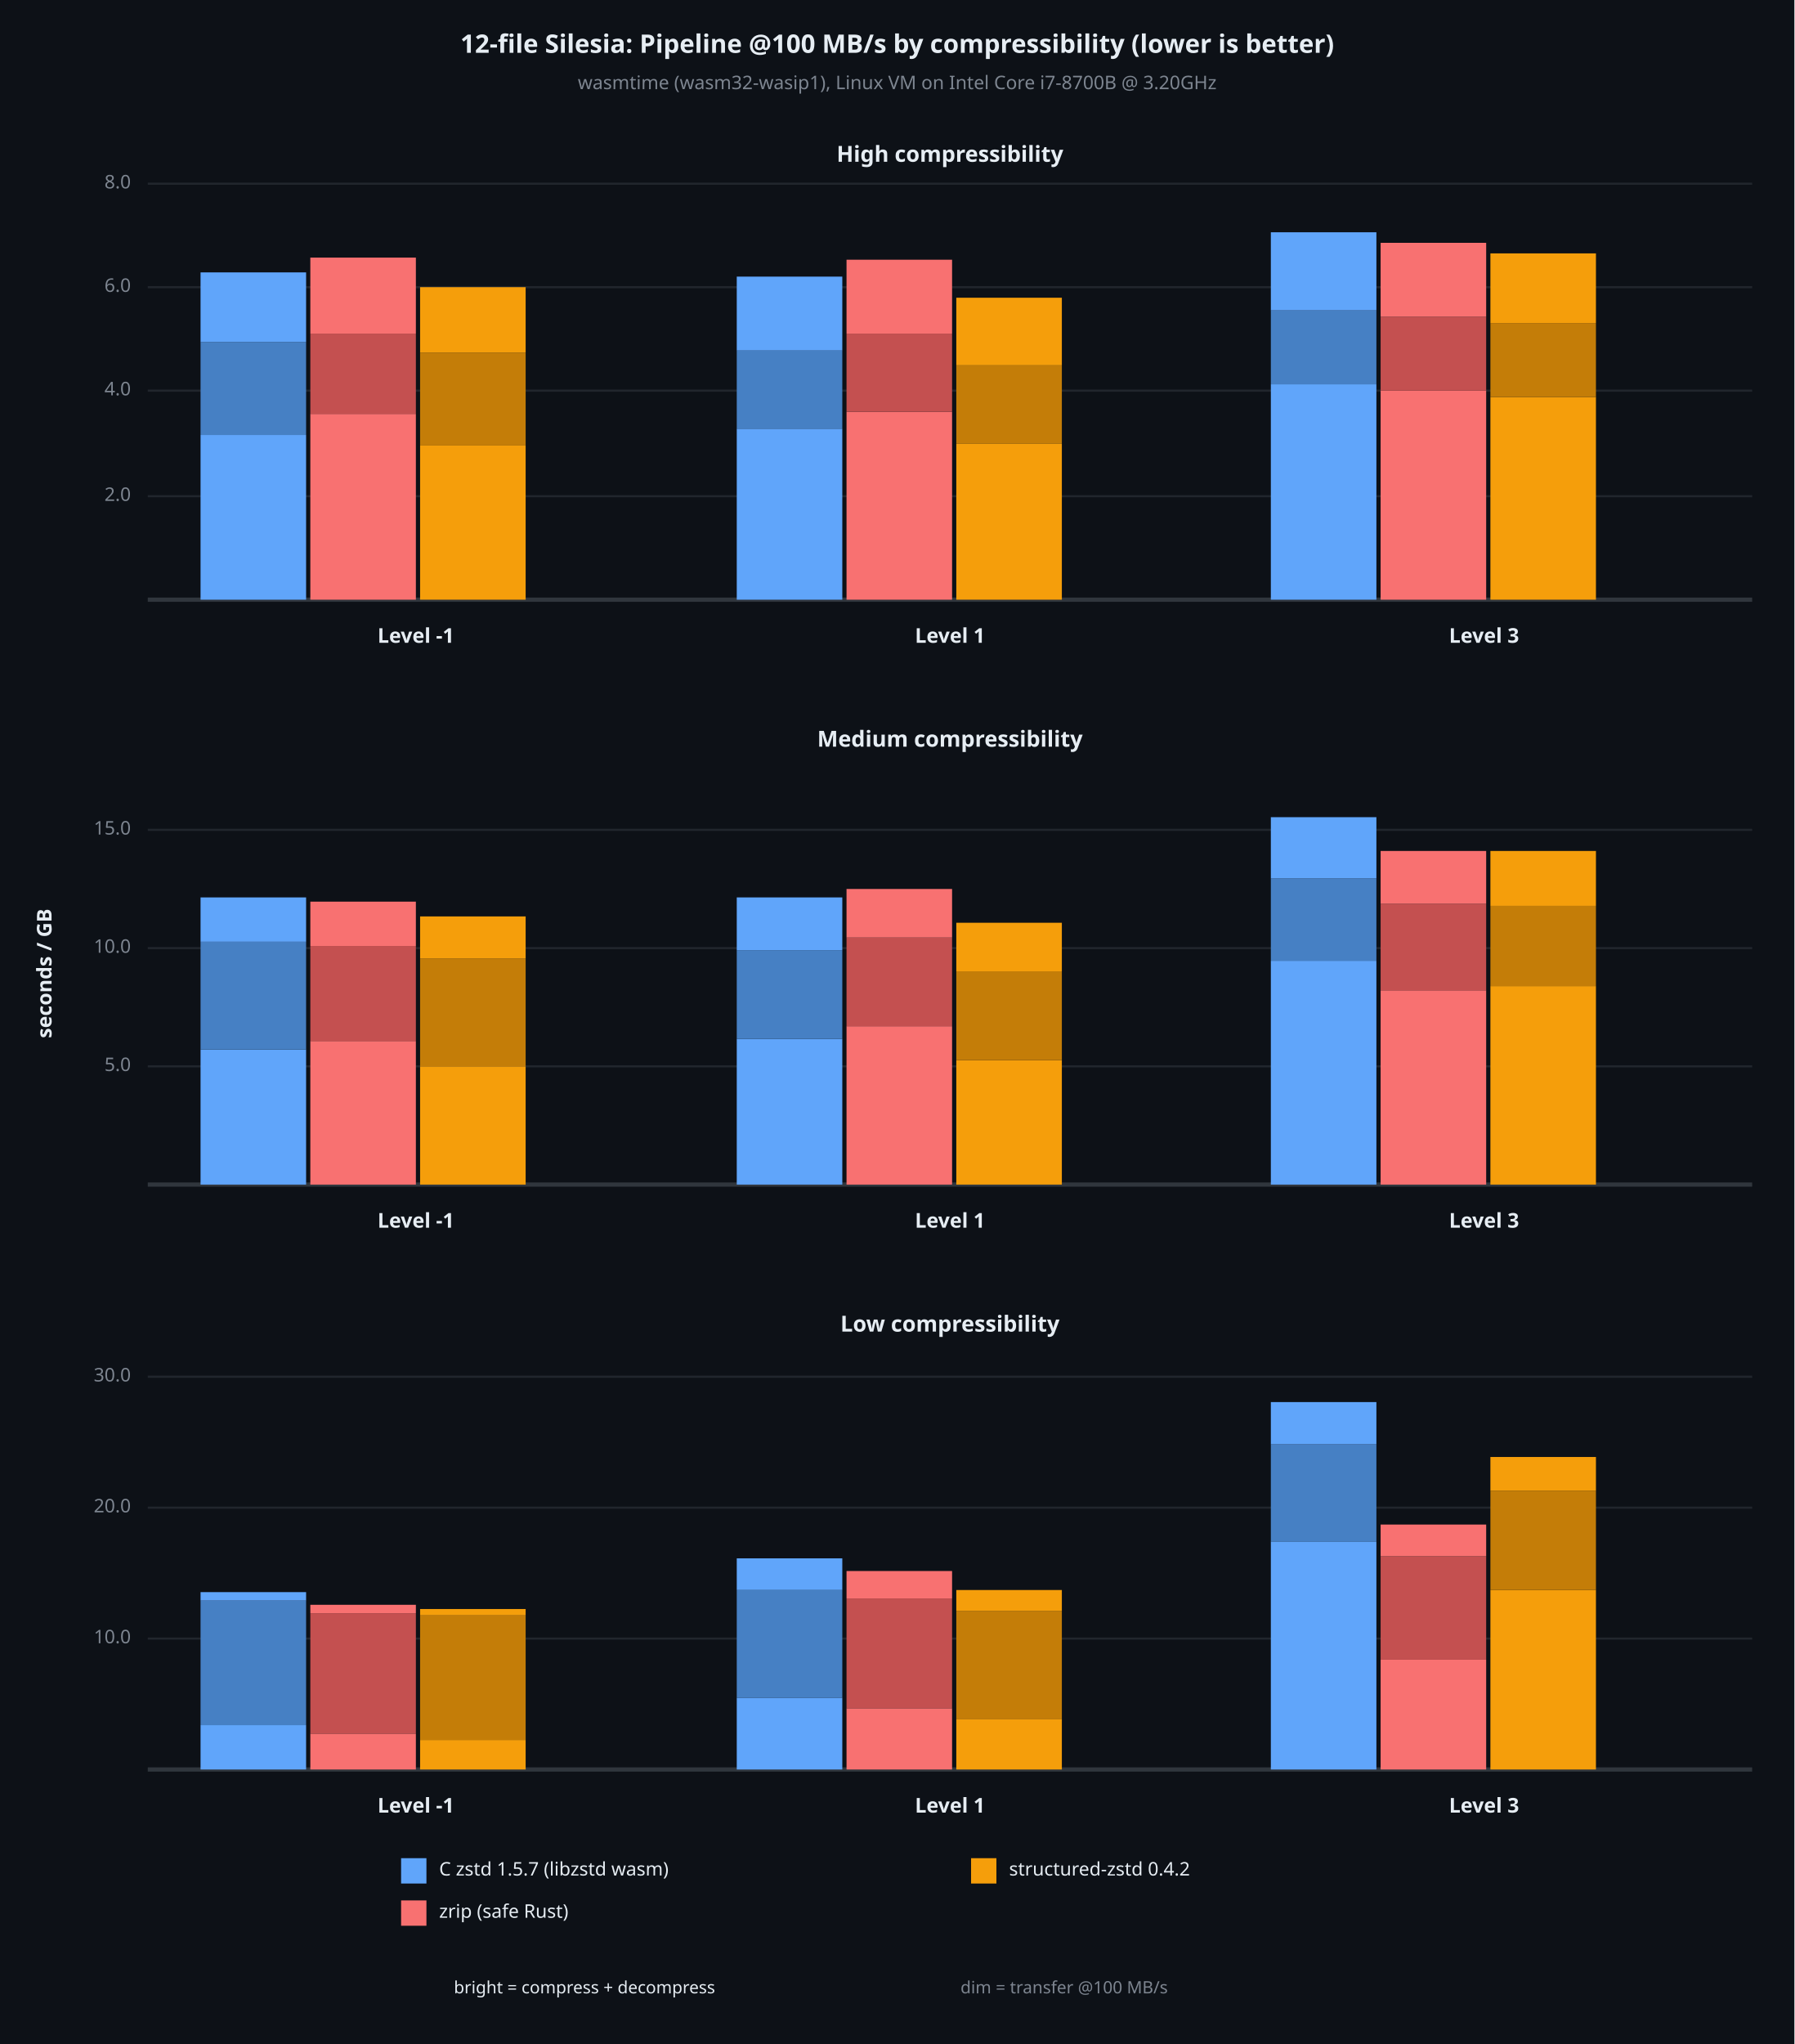
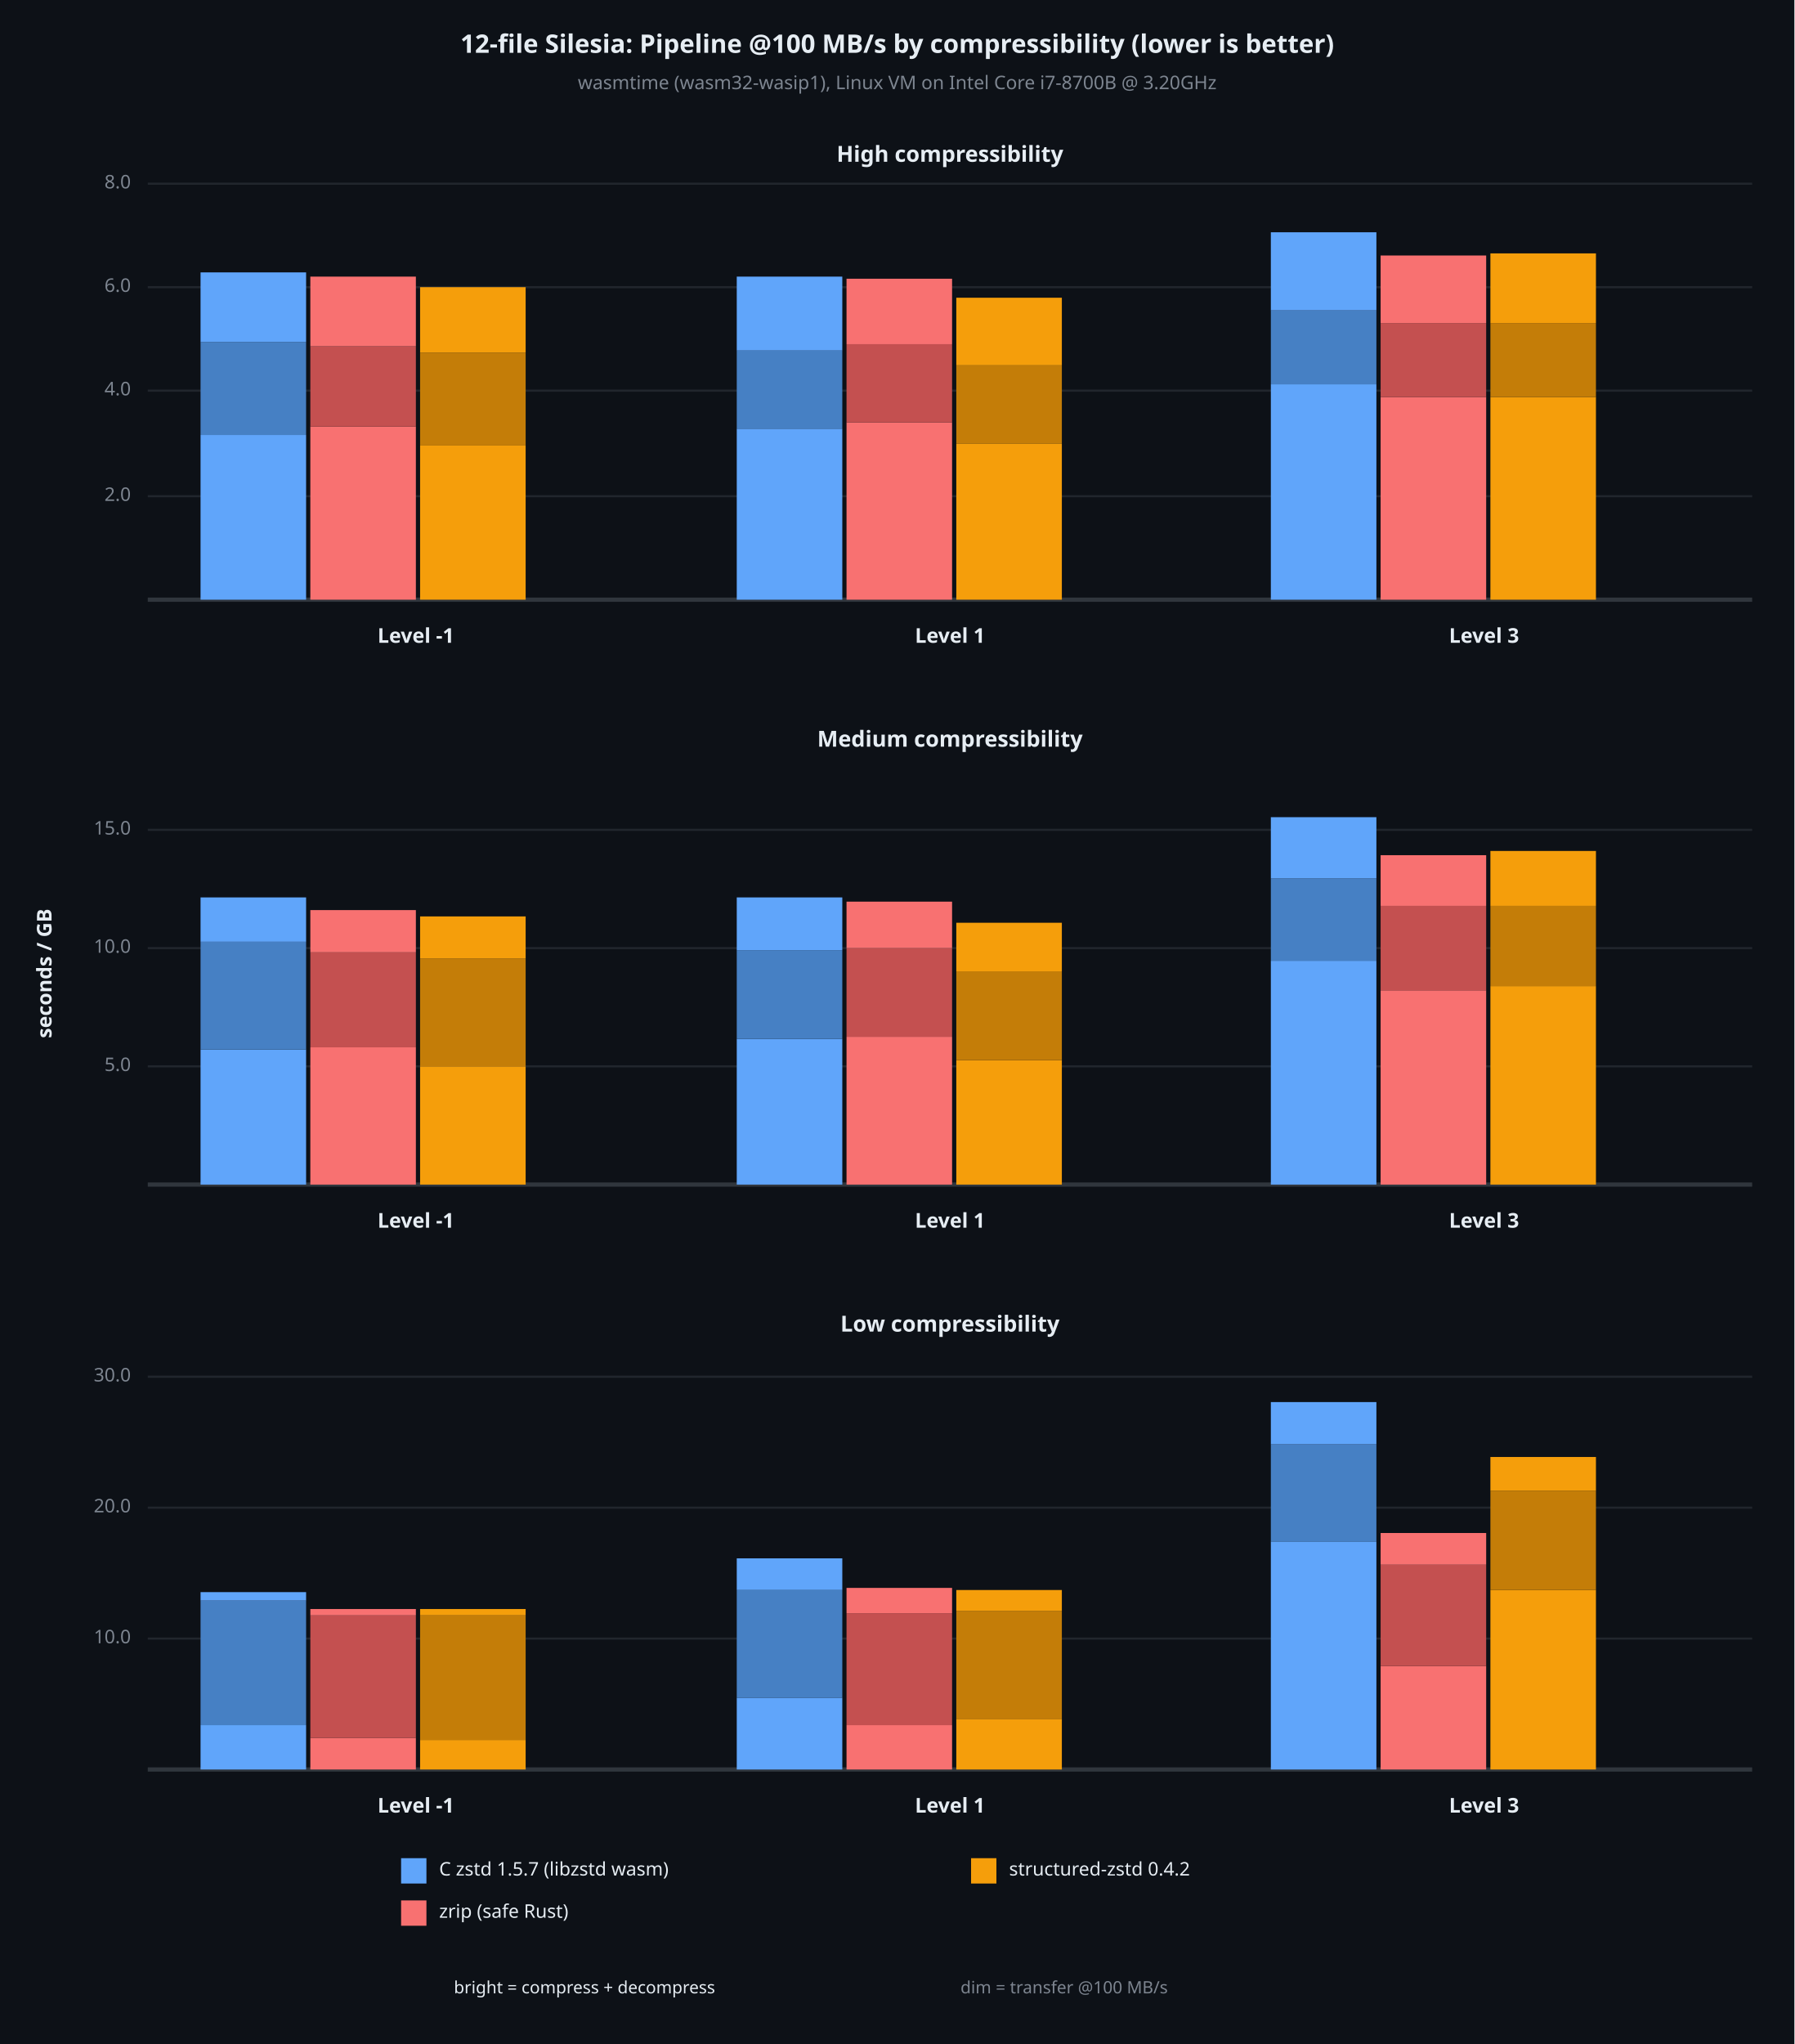
<svg xmlns="http://www.w3.org/2000/svg" viewBox="0 0 850 968" font-family="system-ui, -apple-system, sans-serif">
  <rect x="0" y="0" width="850" height="968" opacity="1" fill="#0D1117" stroke="none" />
  <text x="425" y="22" dy="0.5ex" text-anchor="middle" font-family="sans-serif" font-size="12.097" opacity="1" fill="#E6EDF3" font-weight="bold">
12-file Silesia: Pipeline @100 MB/s by compressibility (lower is better)
</text>
  <text x="425" y="40" dy="0.5ex" text-anchor="middle" font-family="sans-serif" font-size="8.871" opacity="1" fill="#7D8590">
wasmtime (wasm32-wasip1), Linux VM on Intel Core i7-8700B @ 3.20GHz
</text>
  <text x="22" y="461" dy="0.5ex" text-anchor="middle" font-family="sans-serif" font-size="9.677" opacity="1" fill="#E6EDF3" font-weight="bold" transform="rotate(270, 22, 461)">
seconds / GB
</text>
  <text x="450" y="74" dy="0.5ex" text-anchor="middle" font-family="sans-serif" font-size="10.484" opacity="1" fill="#E6EDF3" font-weight="bold">
High compressibility
</text>
  <polyline fill="none" opacity="1" stroke="#21262D" stroke-width="1" points="70,235 830,235 " />
  <text x="62" y="235" dy="0.5ex" text-anchor="end" font-family="sans-serif" font-size="8.871" opacity="1" fill="#7D8590">
2.0
</text>
  <polyline fill="none" opacity="1" stroke="#21262D" stroke-width="1" points="70,185 830,185 " />
  <text x="62" y="185" dy="0.5ex" text-anchor="end" font-family="sans-serif" font-size="8.871" opacity="1" fill="#7D8590">
4.0
</text>
  <polyline fill="none" opacity="1" stroke="#21262D" stroke-width="1" points="70,136 830,136 " />
  <text x="62" y="136" dy="0.5ex" text-anchor="end" font-family="sans-serif" font-size="8.871" opacity="1" fill="#7D8590">
6.0
</text>
  <polyline fill="none" opacity="1" stroke="#21262D" stroke-width="1" points="70,87 830,87 " />
  <text x="62" y="87" dy="0.5ex" text-anchor="end" font-family="sans-serif" font-size="8.871" opacity="1" fill="#7D8590">
8.0
</text>
  <polyline fill="none" opacity="1" stroke="#30363D" stroke-width="2" points="70,284 830,284 " />
  <rect x="95" y="206" width="50" height="78" opacity="1" fill="#60A5FA" stroke="none" />
  <rect x="95" y="162" width="50" height="44" opacity="1" fill="#4680C4" stroke="none" />
  <rect x="95" y="129" width="50" height="33" opacity="1" fill="#60A5FA" stroke="none" />
-   <rect x="147" y="196" width="50" height="88" opacity="1" fill="#F87171" stroke="none" />
-   <rect x="147" y="158" width="50" height="38" opacity="1" fill="#C45050" stroke="none" />
-   <rect x="147" y="122" width="50" height="36" opacity="1" fill="#F87171" stroke="none" />
+   <rect x="147" y="202" width="50" height="82" opacity="1" fill="#F87171" stroke="none" />
+   <rect x="147" y="164" width="50" height="38" opacity="1" fill="#C45050" stroke="none" />
+   <rect x="147" y="131" width="50" height="33" opacity="1" fill="#F87171" stroke="none" />
  <rect x="199" y="211" width="50" height="73" opacity="1" fill="#F59E0B" stroke="none" />
  <rect x="199" y="167" width="50" height="44" opacity="1" fill="#C47D08" stroke="none" />
  <rect x="199" y="136" width="50" height="31" opacity="1" fill="#F59E0B" stroke="none" />
  <text x="197" y="302" dy="0.5ex" text-anchor="middle" font-family="sans-serif" font-size="9.677" opacity="1" fill="#E6EDF3" font-weight="bold">
Level -1
</text>
  <rect x="349" y="203" width="50" height="81" opacity="1" fill="#60A5FA" stroke="none" />
  <rect x="349" y="166" width="50" height="37" opacity="1" fill="#4680C4" stroke="none" />
  <rect x="349" y="131" width="50" height="35" opacity="1" fill="#60A5FA" stroke="none" />
-   <rect x="401" y="195" width="50" height="89" opacity="1" fill="#F87171" stroke="none" />
-   <rect x="401" y="158" width="50" height="37" opacity="1" fill="#C45050" stroke="none" />
-   <rect x="401" y="123" width="50" height="35" opacity="1" fill="#F87171" stroke="none" />
+   <rect x="401" y="200" width="50" height="84" opacity="1" fill="#F87171" stroke="none" />
+   <rect x="401" y="163" width="50" height="37" opacity="1" fill="#C45050" stroke="none" />
+   <rect x="401" y="132" width="50" height="31" opacity="1" fill="#F87171" stroke="none" />
  <rect x="453" y="210" width="50" height="74" opacity="1" fill="#F59E0B" stroke="none" />
  <rect x="453" y="173" width="50" height="37" opacity="1" fill="#C47D08" stroke="none" />
  <rect x="453" y="141" width="50" height="32" opacity="1" fill="#F59E0B" stroke="none" />
  <text x="450" y="302" dy="0.5ex" text-anchor="middle" font-family="sans-serif" font-size="9.677" opacity="1" fill="#E6EDF3" font-weight="bold">
Level 1
</text>
  <rect x="602" y="182" width="50" height="102" opacity="1" fill="#60A5FA" stroke="none" />
  <rect x="602" y="147" width="50" height="35" opacity="1" fill="#4680C4" stroke="none" />
  <rect x="602" y="110" width="50" height="37" opacity="1" fill="#60A5FA" stroke="none" />
-   <rect x="654" y="185" width="50" height="99" opacity="1" fill="#F87171" stroke="none" />
-   <rect x="654" y="150" width="50" height="35" opacity="1" fill="#C45050" stroke="none" />
-   <rect x="654" y="115" width="50" height="35" opacity="1" fill="#F87171" stroke="none" />
+   <rect x="654" y="188" width="50" height="96" opacity="1" fill="#F87171" stroke="none" />
+   <rect x="654" y="153" width="50" height="35" opacity="1" fill="#C45050" stroke="none" />
+   <rect x="654" y="121" width="50" height="32" opacity="1" fill="#F87171" stroke="none" />
  <rect x="706" y="188" width="50" height="96" opacity="1" fill="#F59E0B" stroke="none" />
  <rect x="706" y="153" width="50" height="35" opacity="1" fill="#C47D08" stroke="none" />
  <rect x="706" y="120" width="50" height="33" opacity="1" fill="#F59E0B" stroke="none" />
  <text x="703" y="302" dy="0.5ex" text-anchor="middle" font-family="sans-serif" font-size="9.677" opacity="1" fill="#E6EDF3" font-weight="bold">
Level 3
</text>
  <text x="450" y="351" dy="0.5ex" text-anchor="middle" font-family="sans-serif" font-size="10.484" opacity="1" fill="#E6EDF3" font-weight="bold">
Medium compressibility
</text>
  <polyline fill="none" opacity="1" stroke="#21262D" stroke-width="1" points="70,505 830,505 " />
  <text x="62" y="505" dy="0.5ex" text-anchor="end" font-family="sans-serif" font-size="8.871" opacity="1" fill="#7D8590">
5.0
</text>
  <polyline fill="none" opacity="1" stroke="#21262D" stroke-width="1" points="70,449 830,449 " />
  <text x="62" y="449" dy="0.5ex" text-anchor="end" font-family="sans-serif" font-size="8.871" opacity="1" fill="#7D8590">
10.0
</text>
  <polyline fill="none" opacity="1" stroke="#21262D" stroke-width="1" points="70,393 830,393 " />
  <text x="62" y="393" dy="0.5ex" text-anchor="end" font-family="sans-serif" font-size="8.871" opacity="1" fill="#7D8590">
15.0
</text>
  <polyline fill="none" opacity="1" stroke="#30363D" stroke-width="2" points="70,561 830,561 " />
  <rect x="95" y="497" width="50" height="64" opacity="1" fill="#60A5FA" stroke="none" />
  <rect x="95" y="446" width="50" height="51" opacity="1" fill="#4680C4" stroke="none" />
  <rect x="95" y="425" width="50" height="21" opacity="1" fill="#60A5FA" stroke="none" />
-   <rect x="147" y="493" width="50" height="68" opacity="1" fill="#F87171" stroke="none" />
-   <rect x="147" y="448" width="50" height="45" opacity="1" fill="#C45050" stroke="none" />
-   <rect x="147" y="427" width="50" height="21" opacity="1" fill="#F87171" stroke="none" />
+   <rect x="147" y="496" width="50" height="65" opacity="1" fill="#F87171" stroke="none" />
+   <rect x="147" y="451" width="50" height="45" opacity="1" fill="#C45050" stroke="none" />
+   <rect x="147" y="431" width="50" height="20" opacity="1" fill="#F87171" stroke="none" />
  <rect x="199" y="505" width="50" height="56" opacity="1" fill="#F59E0B" stroke="none" />
  <rect x="199" y="454" width="50" height="51" opacity="1" fill="#C47D08" stroke="none" />
  <rect x="199" y="434" width="50" height="20" opacity="1" fill="#F59E0B" stroke="none" />
  <text x="197" y="579" dy="0.5ex" text-anchor="middle" font-family="sans-serif" font-size="9.677" opacity="1" fill="#E6EDF3" font-weight="bold">
Level -1
</text>
  <rect x="349" y="492" width="50" height="69" opacity="1" fill="#60A5FA" stroke="none" />
  <rect x="349" y="450" width="50" height="42" opacity="1" fill="#4680C4" stroke="none" />
  <rect x="349" y="425" width="50" height="25" opacity="1" fill="#60A5FA" stroke="none" />
-   <rect x="401" y="486" width="50" height="75" opacity="1" fill="#F87171" stroke="none" />
-   <rect x="401" y="444" width="50" height="42" opacity="1" fill="#C45050" stroke="none" />
-   <rect x="401" y="421" width="50" height="23" opacity="1" fill="#F87171" stroke="none" />
+   <rect x="401" y="491" width="50" height="70" opacity="1" fill="#F87171" stroke="none" />
+   <rect x="401" y="449" width="50" height="42" opacity="1" fill="#C45050" stroke="none" />
+   <rect x="401" y="427" width="50" height="22" opacity="1" fill="#F87171" stroke="none" />
  <rect x="453" y="502" width="50" height="59" opacity="1" fill="#F59E0B" stroke="none" />
  <rect x="453" y="460" width="50" height="42" opacity="1" fill="#C47D08" stroke="none" />
  <rect x="453" y="437" width="50" height="23" opacity="1" fill="#F59E0B" stroke="none" />
  <text x="450" y="579" dy="0.5ex" text-anchor="middle" font-family="sans-serif" font-size="9.677" opacity="1" fill="#E6EDF3" font-weight="bold">
Level 1
</text>
  <rect x="602" y="455" width="50" height="106" opacity="1" fill="#60A5FA" stroke="none" />
  <rect x="602" y="416" width="50" height="39" opacity="1" fill="#4680C4" stroke="none" />
  <rect x="602" y="387" width="50" height="29" opacity="1" fill="#60A5FA" stroke="none" />
  <rect x="654" y="469" width="50" height="92" opacity="1" fill="#F87171" stroke="none" />
-   <rect x="654" y="428" width="50" height="41" opacity="1" fill="#C45050" stroke="none" />
-   <rect x="654" y="403" width="50" height="25" opacity="1" fill="#F87171" stroke="none" />
+   <rect x="654" y="429" width="50" height="40" opacity="1" fill="#C45050" stroke="none" />
+   <rect x="654" y="405" width="50" height="24" opacity="1" fill="#F87171" stroke="none" />
  <rect x="706" y="467" width="50" height="94" opacity="1" fill="#F59E0B" stroke="none" />
  <rect x="706" y="429" width="50" height="38" opacity="1" fill="#C47D08" stroke="none" />
  <rect x="706" y="403" width="50" height="26" opacity="1" fill="#F59E0B" stroke="none" />
  <text x="703" y="579" dy="0.5ex" text-anchor="middle" font-family="sans-serif" font-size="9.677" opacity="1" fill="#E6EDF3" font-weight="bold">
Level 3
</text>
  <text x="450" y="628" dy="0.5ex" text-anchor="middle" font-family="sans-serif" font-size="10.484" opacity="1" fill="#E6EDF3" font-weight="bold">
Low compressibility
</text>
  <polyline fill="none" opacity="1" stroke="#21262D" stroke-width="1" points="70,776 830,776 " />
  <text x="62" y="776" dy="0.5ex" text-anchor="end" font-family="sans-serif" font-size="8.871" opacity="1" fill="#7D8590">
10.0
</text>
  <polyline fill="none" opacity="1" stroke="#21262D" stroke-width="1" points="70,714 830,714 " />
  <text x="62" y="714" dy="0.5ex" text-anchor="end" font-family="sans-serif" font-size="8.871" opacity="1" fill="#7D8590">
20.0
</text>
  <polyline fill="none" opacity="1" stroke="#21262D" stroke-width="1" points="70,652 830,652 " />
  <text x="62" y="652" dy="0.5ex" text-anchor="end" font-family="sans-serif" font-size="8.871" opacity="1" fill="#7D8590">
30.0
</text>
  <polyline fill="none" opacity="1" stroke="#30363D" stroke-width="2" points="70,838 830,838 " />
  <rect x="95" y="817" width="50" height="21" opacity="1" fill="#60A5FA" stroke="none" />
  <rect x="95" y="758" width="50" height="59" opacity="1" fill="#4680C4" stroke="none" />
  <rect x="95" y="754" width="50" height="4" opacity="1" fill="#60A5FA" stroke="none" />
-   <rect x="147" y="821" width="50" height="17" opacity="1" fill="#F87171" stroke="none" />
-   <rect x="147" y="764" width="50" height="57" opacity="1" fill="#C45050" stroke="none" />
-   <rect x="147" y="760" width="50" height="4" opacity="1" fill="#F87171" stroke="none" />
+   <rect x="147" y="823" width="50" height="15" opacity="1" fill="#F87171" stroke="none" />
+   <rect x="147" y="765" width="50" height="58" opacity="1" fill="#C45050" stroke="none" />
+   <rect x="147" y="762" width="50" height="3" opacity="1" fill="#F87171" stroke="none" />
  <rect x="199" y="824" width="50" height="14" opacity="1" fill="#F59E0B" stroke="none" />
  <rect x="199" y="765" width="50" height="59" opacity="1" fill="#C47D08" stroke="none" />
  <rect x="199" y="762" width="50" height="3" opacity="1" fill="#F59E0B" stroke="none" />
  <text x="197" y="856" dy="0.5ex" text-anchor="middle" font-family="sans-serif" font-size="9.677" opacity="1" fill="#E6EDF3" font-weight="bold">
Level -1
</text>
  <rect x="349" y="804" width="50" height="34" opacity="1" fill="#60A5FA" stroke="none" />
  <rect x="349" y="753" width="50" height="51" opacity="1" fill="#4680C4" stroke="none" />
  <rect x="349" y="738" width="50" height="15" opacity="1" fill="#60A5FA" stroke="none" />
-   <rect x="401" y="809" width="50" height="29" opacity="1" fill="#F87171" stroke="none" />
-   <rect x="401" y="757" width="50" height="52" opacity="1" fill="#C45050" stroke="none" />
-   <rect x="401" y="744" width="50" height="13" opacity="1" fill="#F87171" stroke="none" />
+   <rect x="401" y="817" width="50" height="21" opacity="1" fill="#F87171" stroke="none" />
+   <rect x="401" y="764" width="50" height="53" opacity="1" fill="#C45050" stroke="none" />
+   <rect x="401" y="752" width="50" height="12" opacity="1" fill="#F87171" stroke="none" />
  <rect x="453" y="814" width="50" height="24" opacity="1" fill="#F59E0B" stroke="none" />
  <rect x="453" y="763" width="50" height="51" opacity="1" fill="#C47D08" stroke="none" />
  <rect x="453" y="753" width="50" height="10" opacity="1" fill="#F59E0B" stroke="none" />
  <text x="450" y="856" dy="0.5ex" text-anchor="middle" font-family="sans-serif" font-size="9.677" opacity="1" fill="#E6EDF3" font-weight="bold">
Level 1
</text>
  <rect x="602" y="730" width="50" height="108" opacity="1" fill="#60A5FA" stroke="none" />
  <rect x="602" y="684" width="50" height="46" opacity="1" fill="#4680C4" stroke="none" />
  <rect x="602" y="664" width="50" height="20" opacity="1" fill="#60A5FA" stroke="none" />
-   <rect x="654" y="786" width="50" height="52" opacity="1" fill="#F87171" stroke="none" />
-   <rect x="654" y="737" width="50" height="49" opacity="1" fill="#C45050" stroke="none" />
-   <rect x="654" y="722" width="50" height="15" opacity="1" fill="#F87171" stroke="none" />
+   <rect x="654" y="789" width="50" height="49" opacity="1" fill="#F87171" stroke="none" />
+   <rect x="654" y="741" width="50" height="48" opacity="1" fill="#C45050" stroke="none" />
+   <rect x="654" y="726" width="50" height="15" opacity="1" fill="#F87171" stroke="none" />
  <rect x="706" y="753" width="50" height="85" opacity="1" fill="#F59E0B" stroke="none" />
  <rect x="706" y="706" width="50" height="47" opacity="1" fill="#C47D08" stroke="none" />
  <rect x="706" y="690" width="50" height="16" opacity="1" fill="#F59E0B" stroke="none" />
  <text x="703" y="856" dy="0.5ex" text-anchor="middle" font-family="sans-serif" font-size="9.677" opacity="1" fill="#E6EDF3" font-weight="bold">
Level 3
</text>
  <rect x="190" y="880" width="12" height="12" opacity="1" fill="#60A5FA" stroke="none" />
  <text x="208" y="886" dy="0.5ex" text-anchor="start" font-family="sans-serif" font-size="8.871" opacity="1" fill="#E6EDF3">
C zstd 1.5.7 (libzstd wasm)
</text>
  <rect x="190" y="900" width="12" height="12" opacity="1" fill="#F87171" stroke="none" />
  <text x="208" y="906" dy="0.5ex" text-anchor="start" font-family="sans-serif" font-size="8.871" opacity="1" fill="#E6EDF3">
zrip (safe Rust)
</text>
  <rect x="460" y="880" width="12" height="12" opacity="1" fill="#F59E0B" stroke="none" />
  <text x="478" y="886" dy="0.5ex" text-anchor="start" font-family="sans-serif" font-size="8.871" opacity="1" fill="#E6EDF3">
structured-zstd 0.4.2
</text>
  <text x="215" y="942" dy="0.5ex" text-anchor="start" font-family="sans-serif" font-size="8.065" opacity="1" fill="#E6EDF3">
bright = compress + decompress
</text>
  <text x="455" y="942" dy="0.5ex" text-anchor="start" font-family="sans-serif" font-size="8.065" opacity="1" fill="#7D8590">
dim = transfer @100 MB/s
</text>
</svg>
